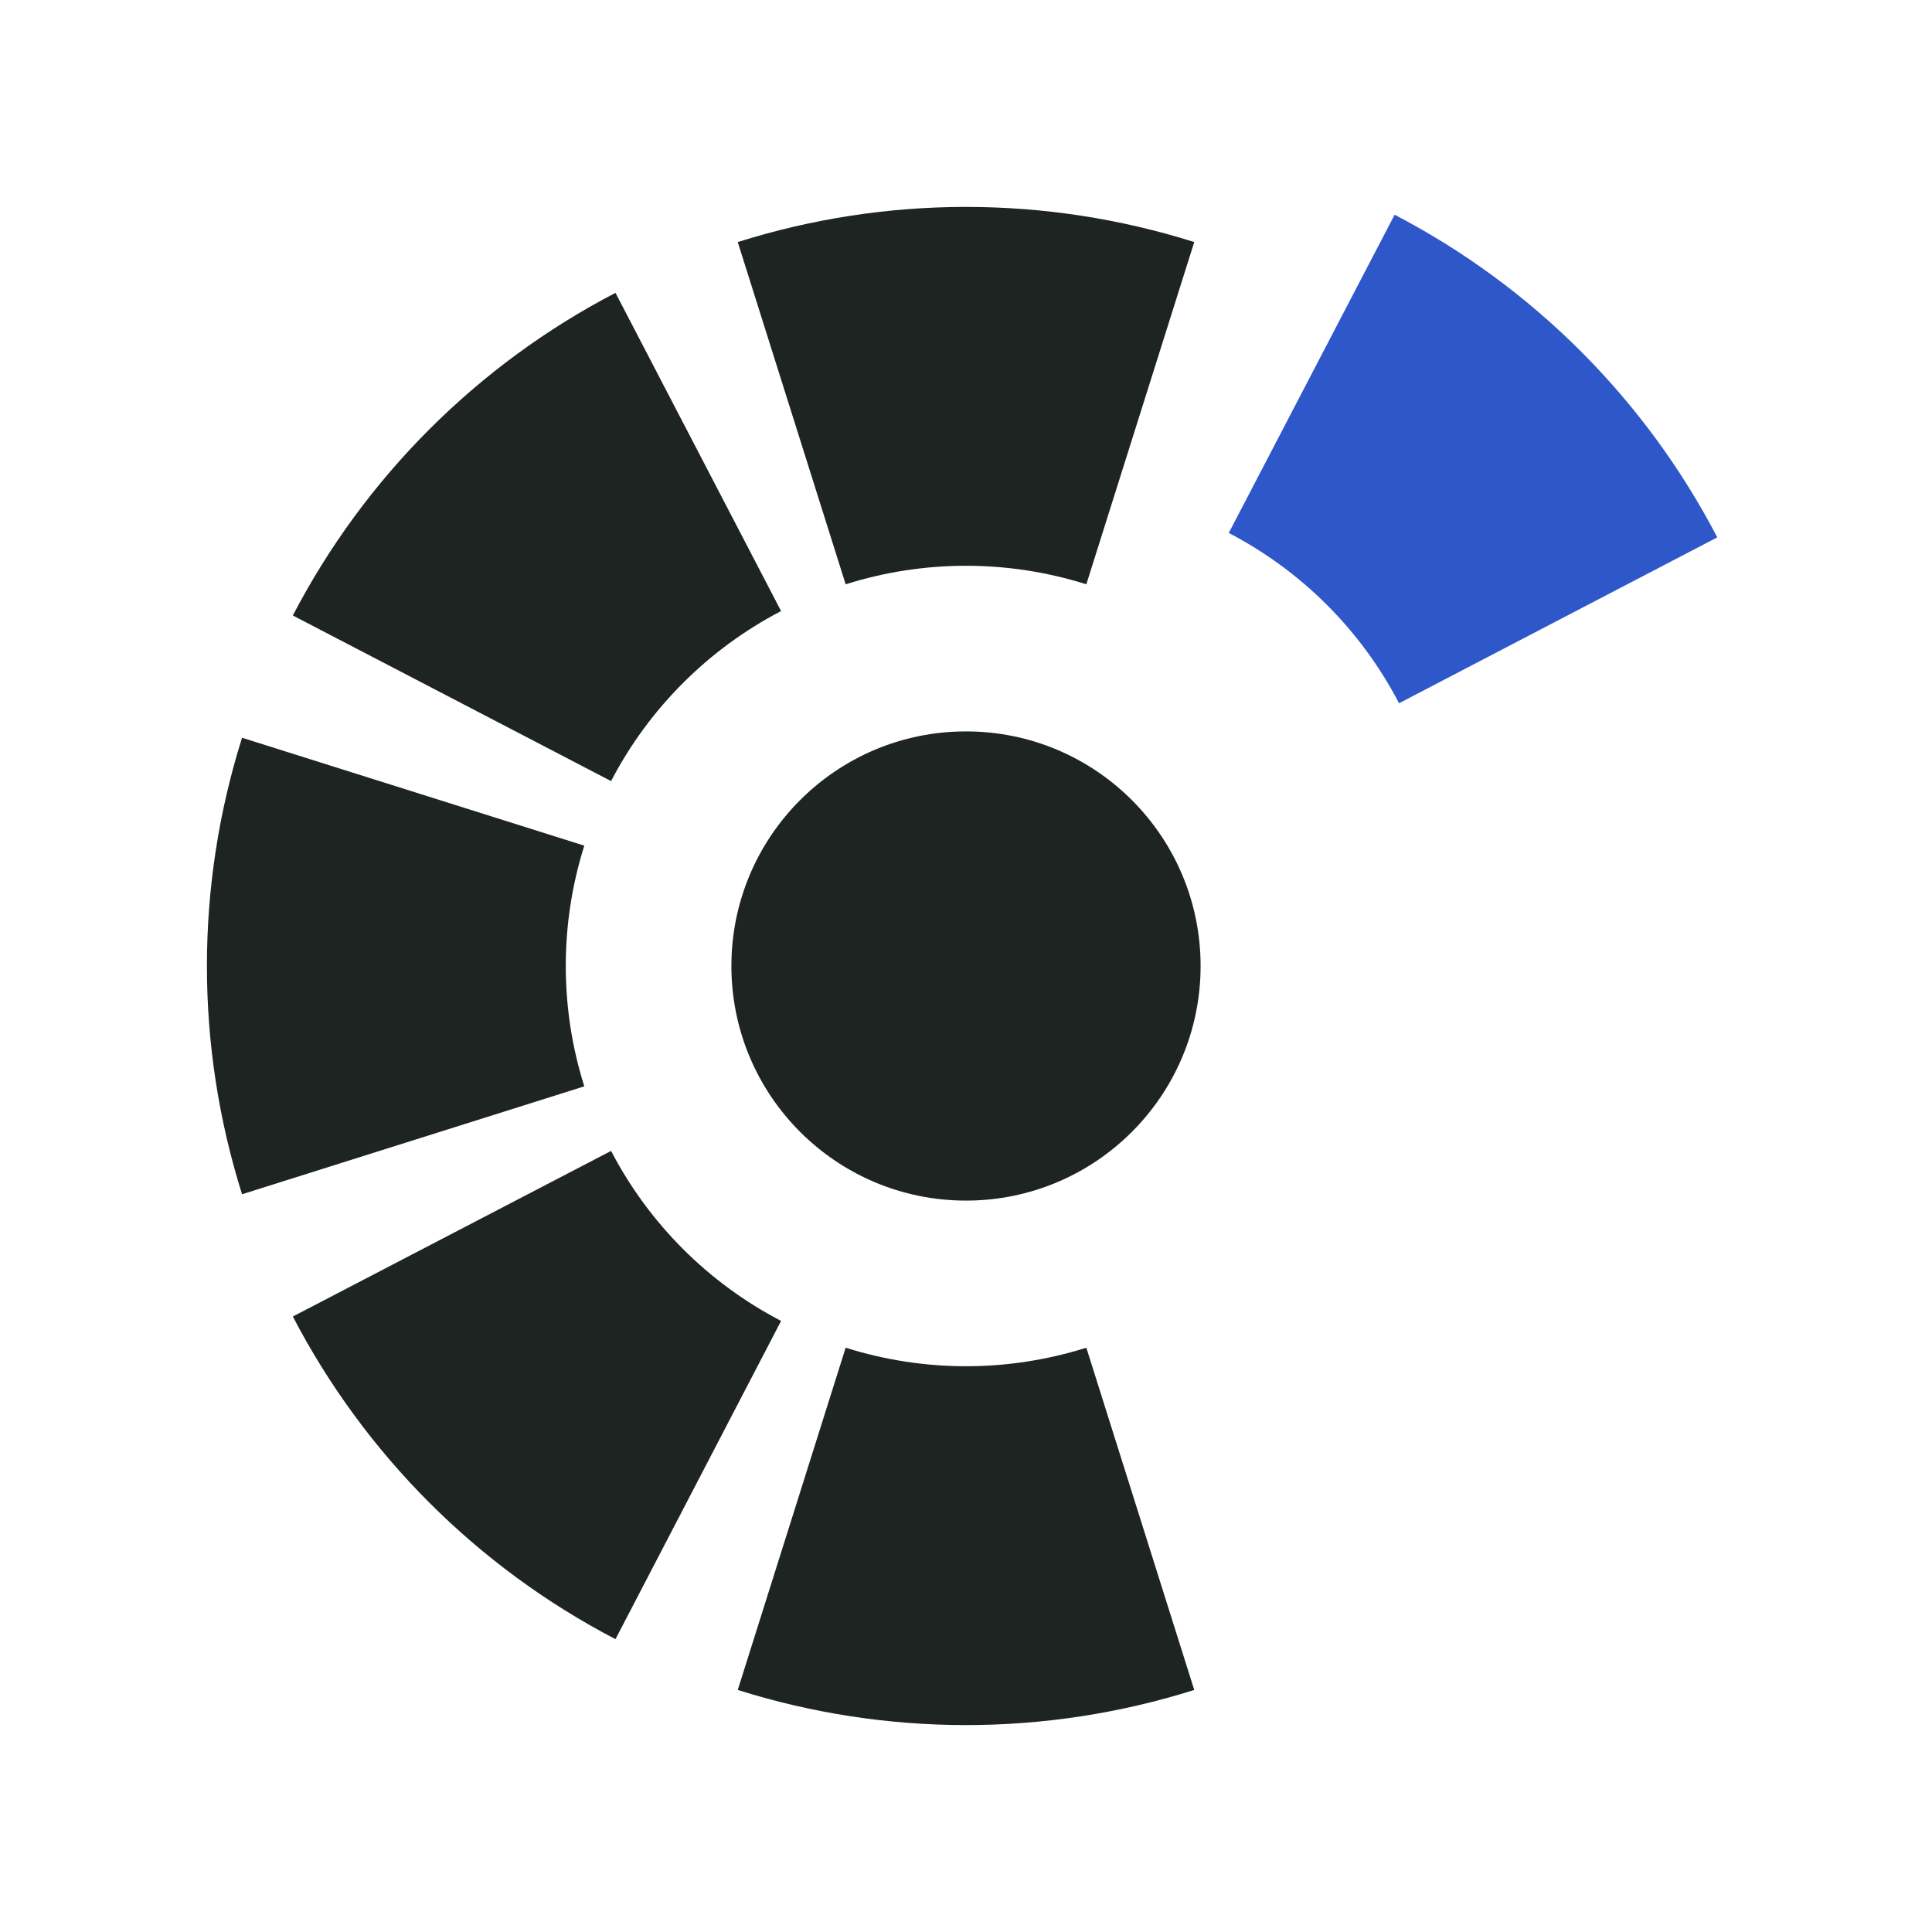
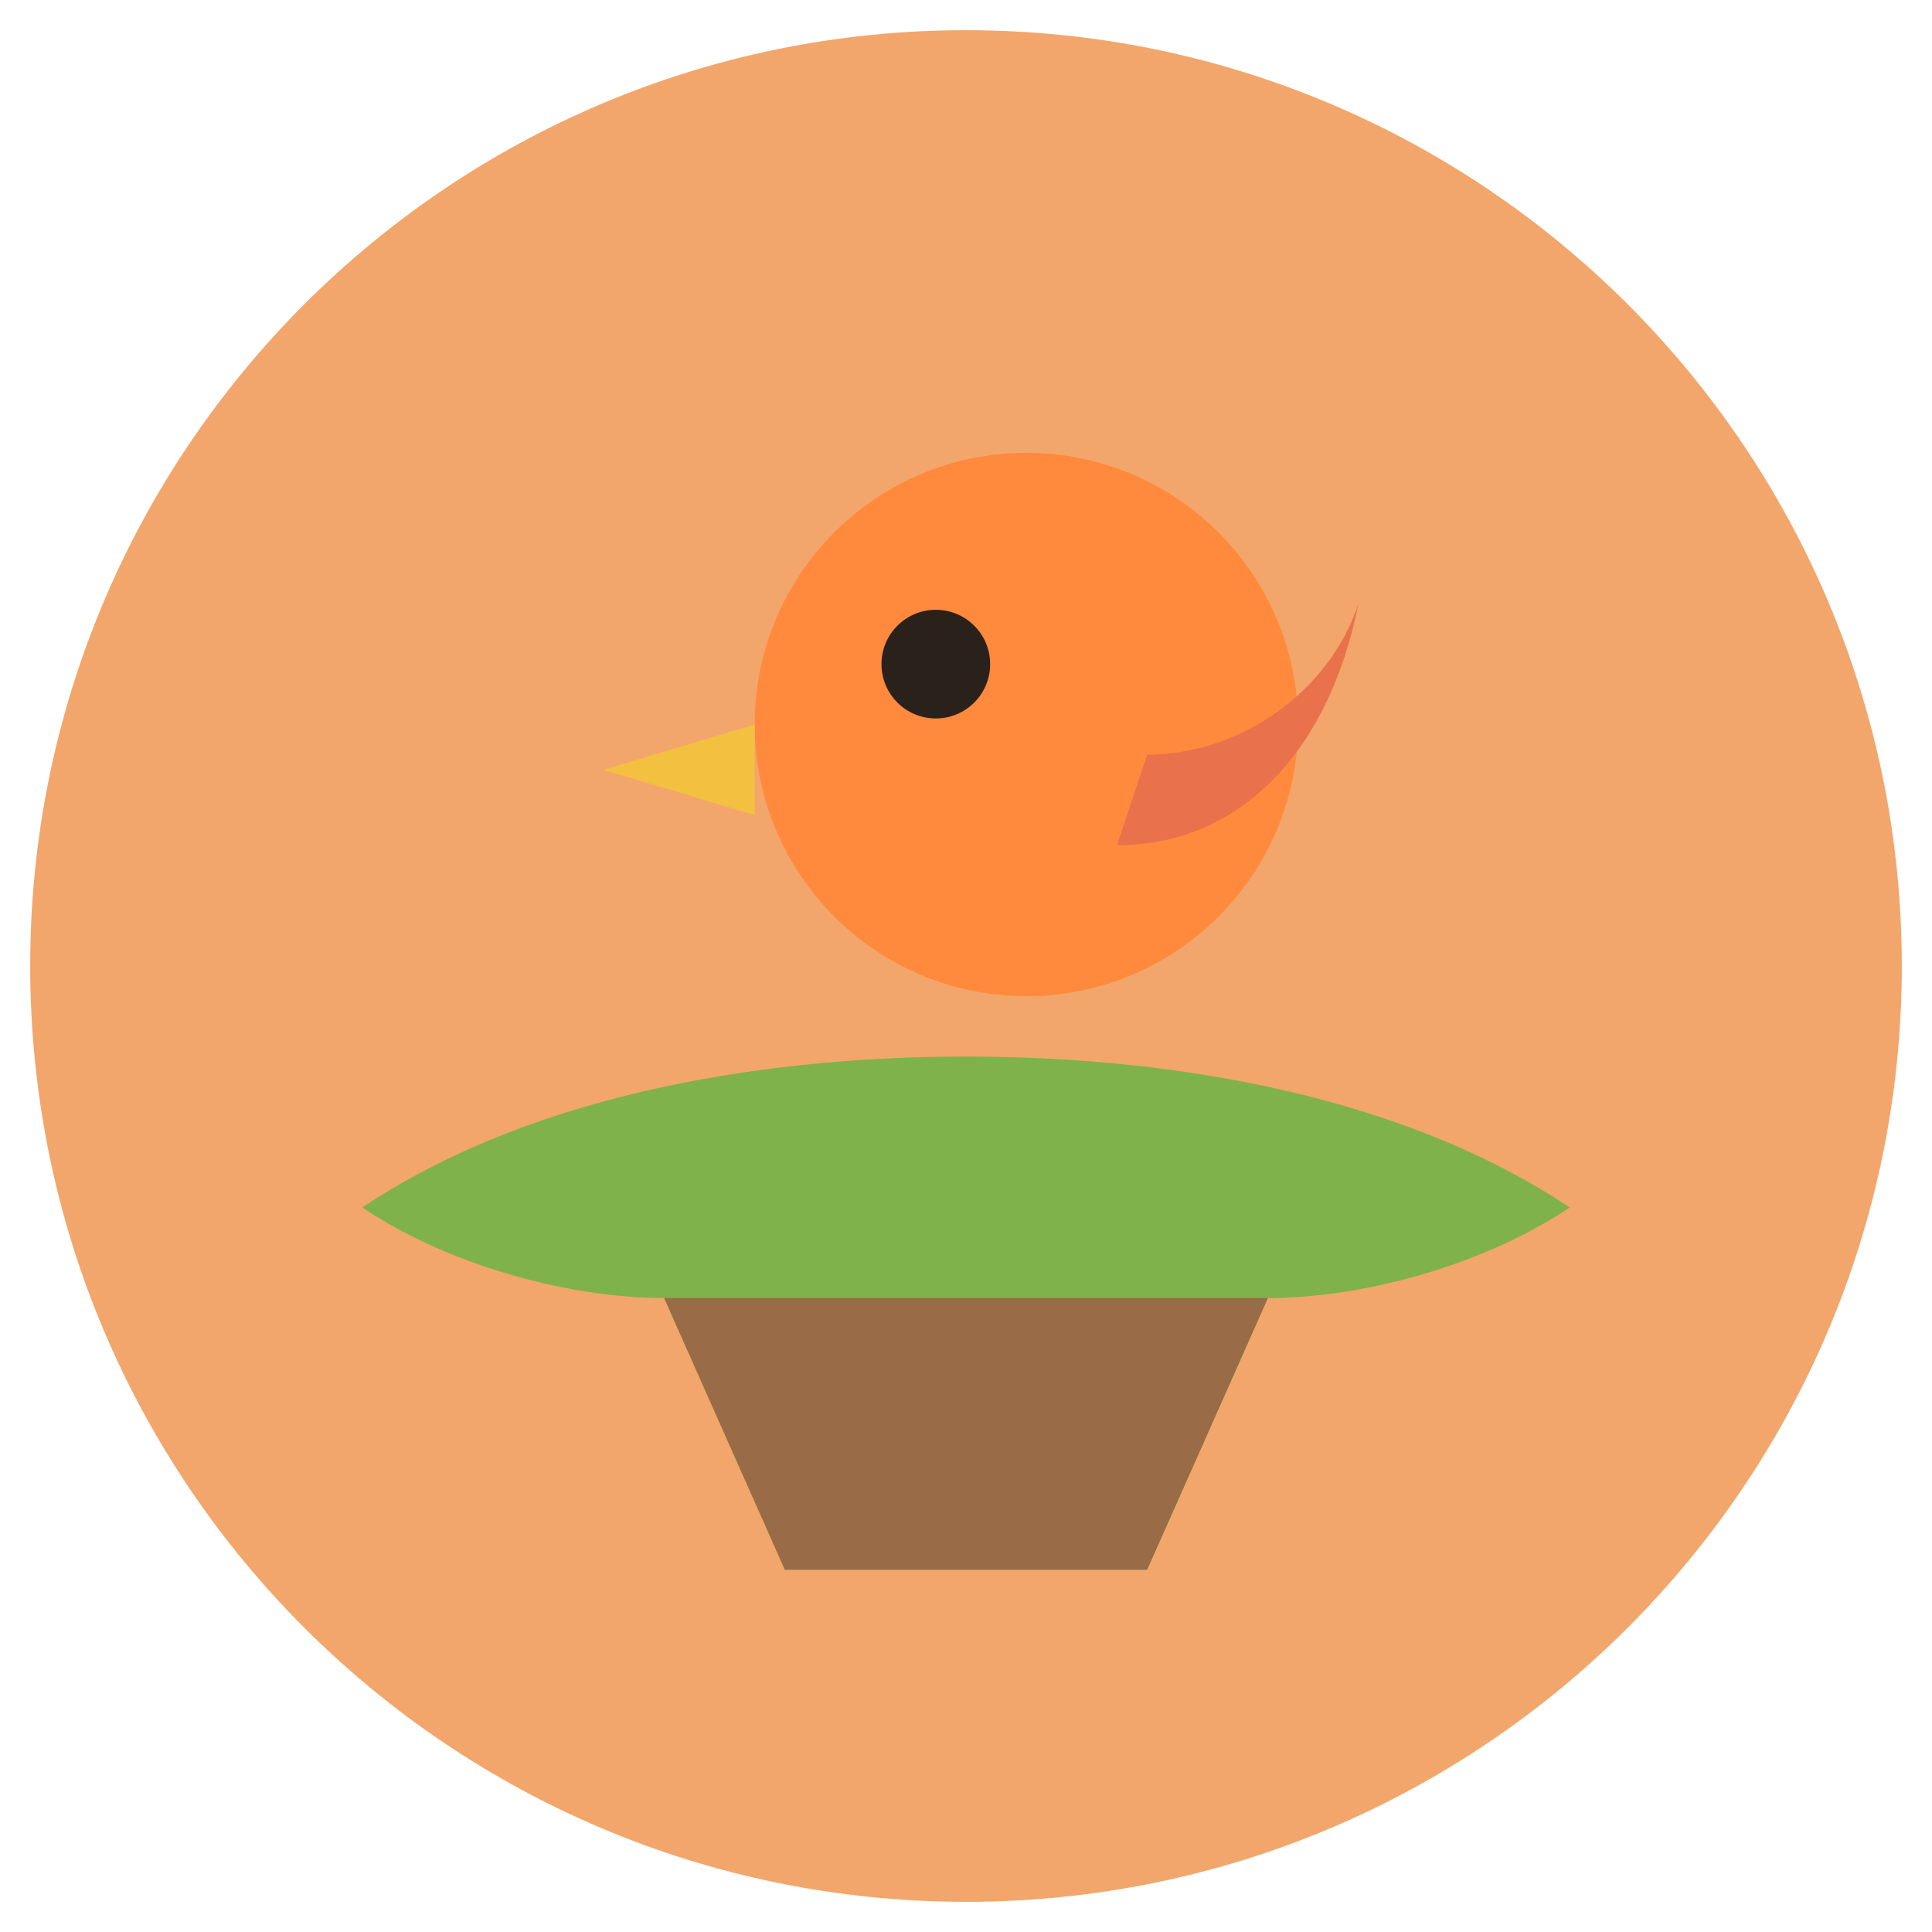
- <svg xmlns="http://www.w3.org/2000/svg" viewBox="-3 -3 70 70" role="img" aria-label="Groundwork logo mark, small">
-   <path d="M40.27 58.23A27.5 27.5 0 0 1 23.73 58.23L27.64 45.83A14.5 14.5 0 0 0 36.36 45.83Z" fill="#1E2421" />
-   <path d="M19.30 56.39A27.5 27.5 0 0 1 7.61 44.70L19.14 38.70A14.5 14.5 0 0 0 25.30 44.86Z" fill="#1E2421" />
-   <path d="M5.77 40.27A27.5 27.5 0 0 1 5.77 23.73L18.17 27.64A14.5 14.5 0 0 0 18.17 36.36Z" fill="#1E2421" />
-   <path d="M7.61 19.30A27.5 27.5 0 0 1 19.30 7.61L25.30 19.14A14.5 14.5 0 0 0 19.14 25.30Z" fill="#1E2421" />
-   <path d="M23.73 5.77A27.5 27.5 0 0 1 40.27 5.77L36.36 18.17A14.5 14.5 0 0 0 27.64 18.17Z" fill="#1E2421" />
-   <path d="M47.53 4.78A27.5 27.5 0 0 1 59.22 16.47L47.69 22.48A14.5 14.5 0 0 0 41.52 16.31Z" fill="#2E57C9" />
-   <circle cx="32" cy="32" r="8.5" fill="#1E2421" />
+ <svg xmlns="http://www.w3.org/2000/svg" viewBox="0 0 64 64" role="img" aria-label="Wayfolk">
+   <circle cx="32" cy="32" r="31" fill="#f2a66b" />
+   <path d="M12 40c6-4 14-5 20-5s14 1 20 5c-3 2-7 3-10 3l-4 9h-12l-4-9c-3 0-7-1-10-3z" fill="#7fb24a" />
+   <path d="M22 43h20l-4 9h-12z" fill="#9a6b47" />
+   <circle cx="34" cy="24" r="9" fill="#ff8a3d" />
+   <circle cx="31" cy="22" r="1.8" fill="#2b211b" />
+   <path d="M25 24l-5 1.5 5 1.5z" fill="#f4c040" />
+   <path d="M38 25c3 0 6-2 7-5-1 5-4 8-8 8z" fill="#e9724c" />
</svg>
